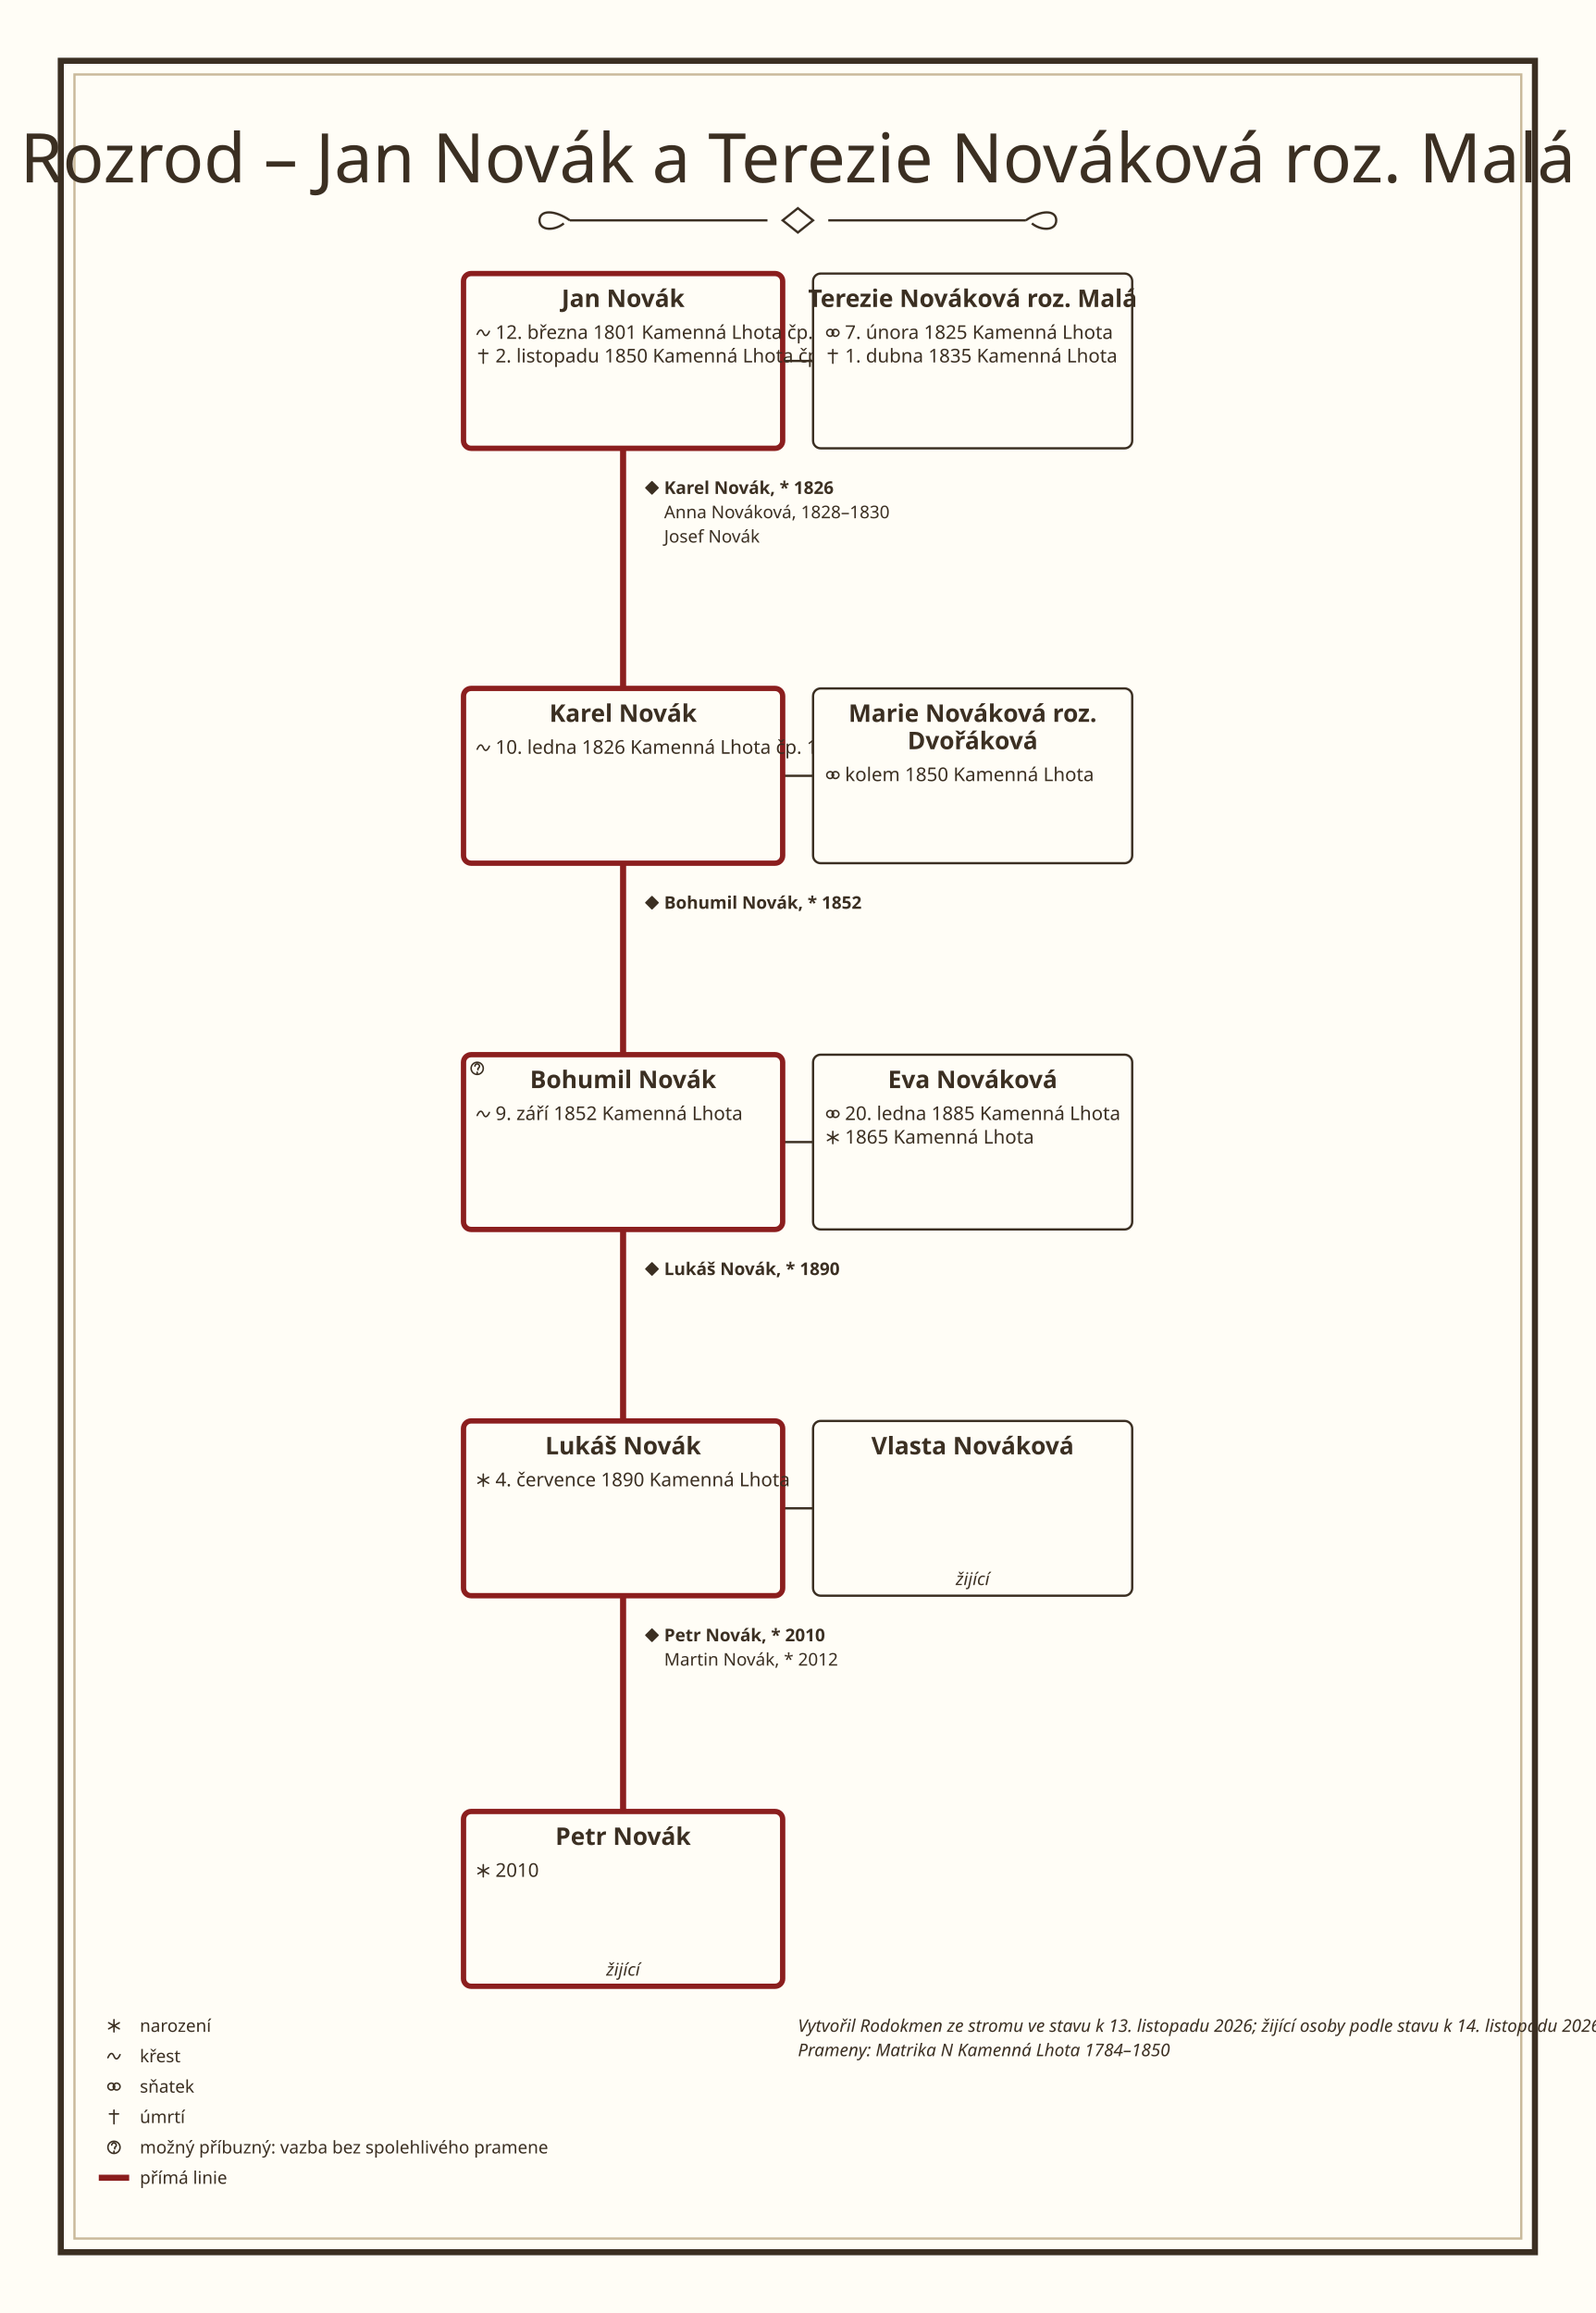
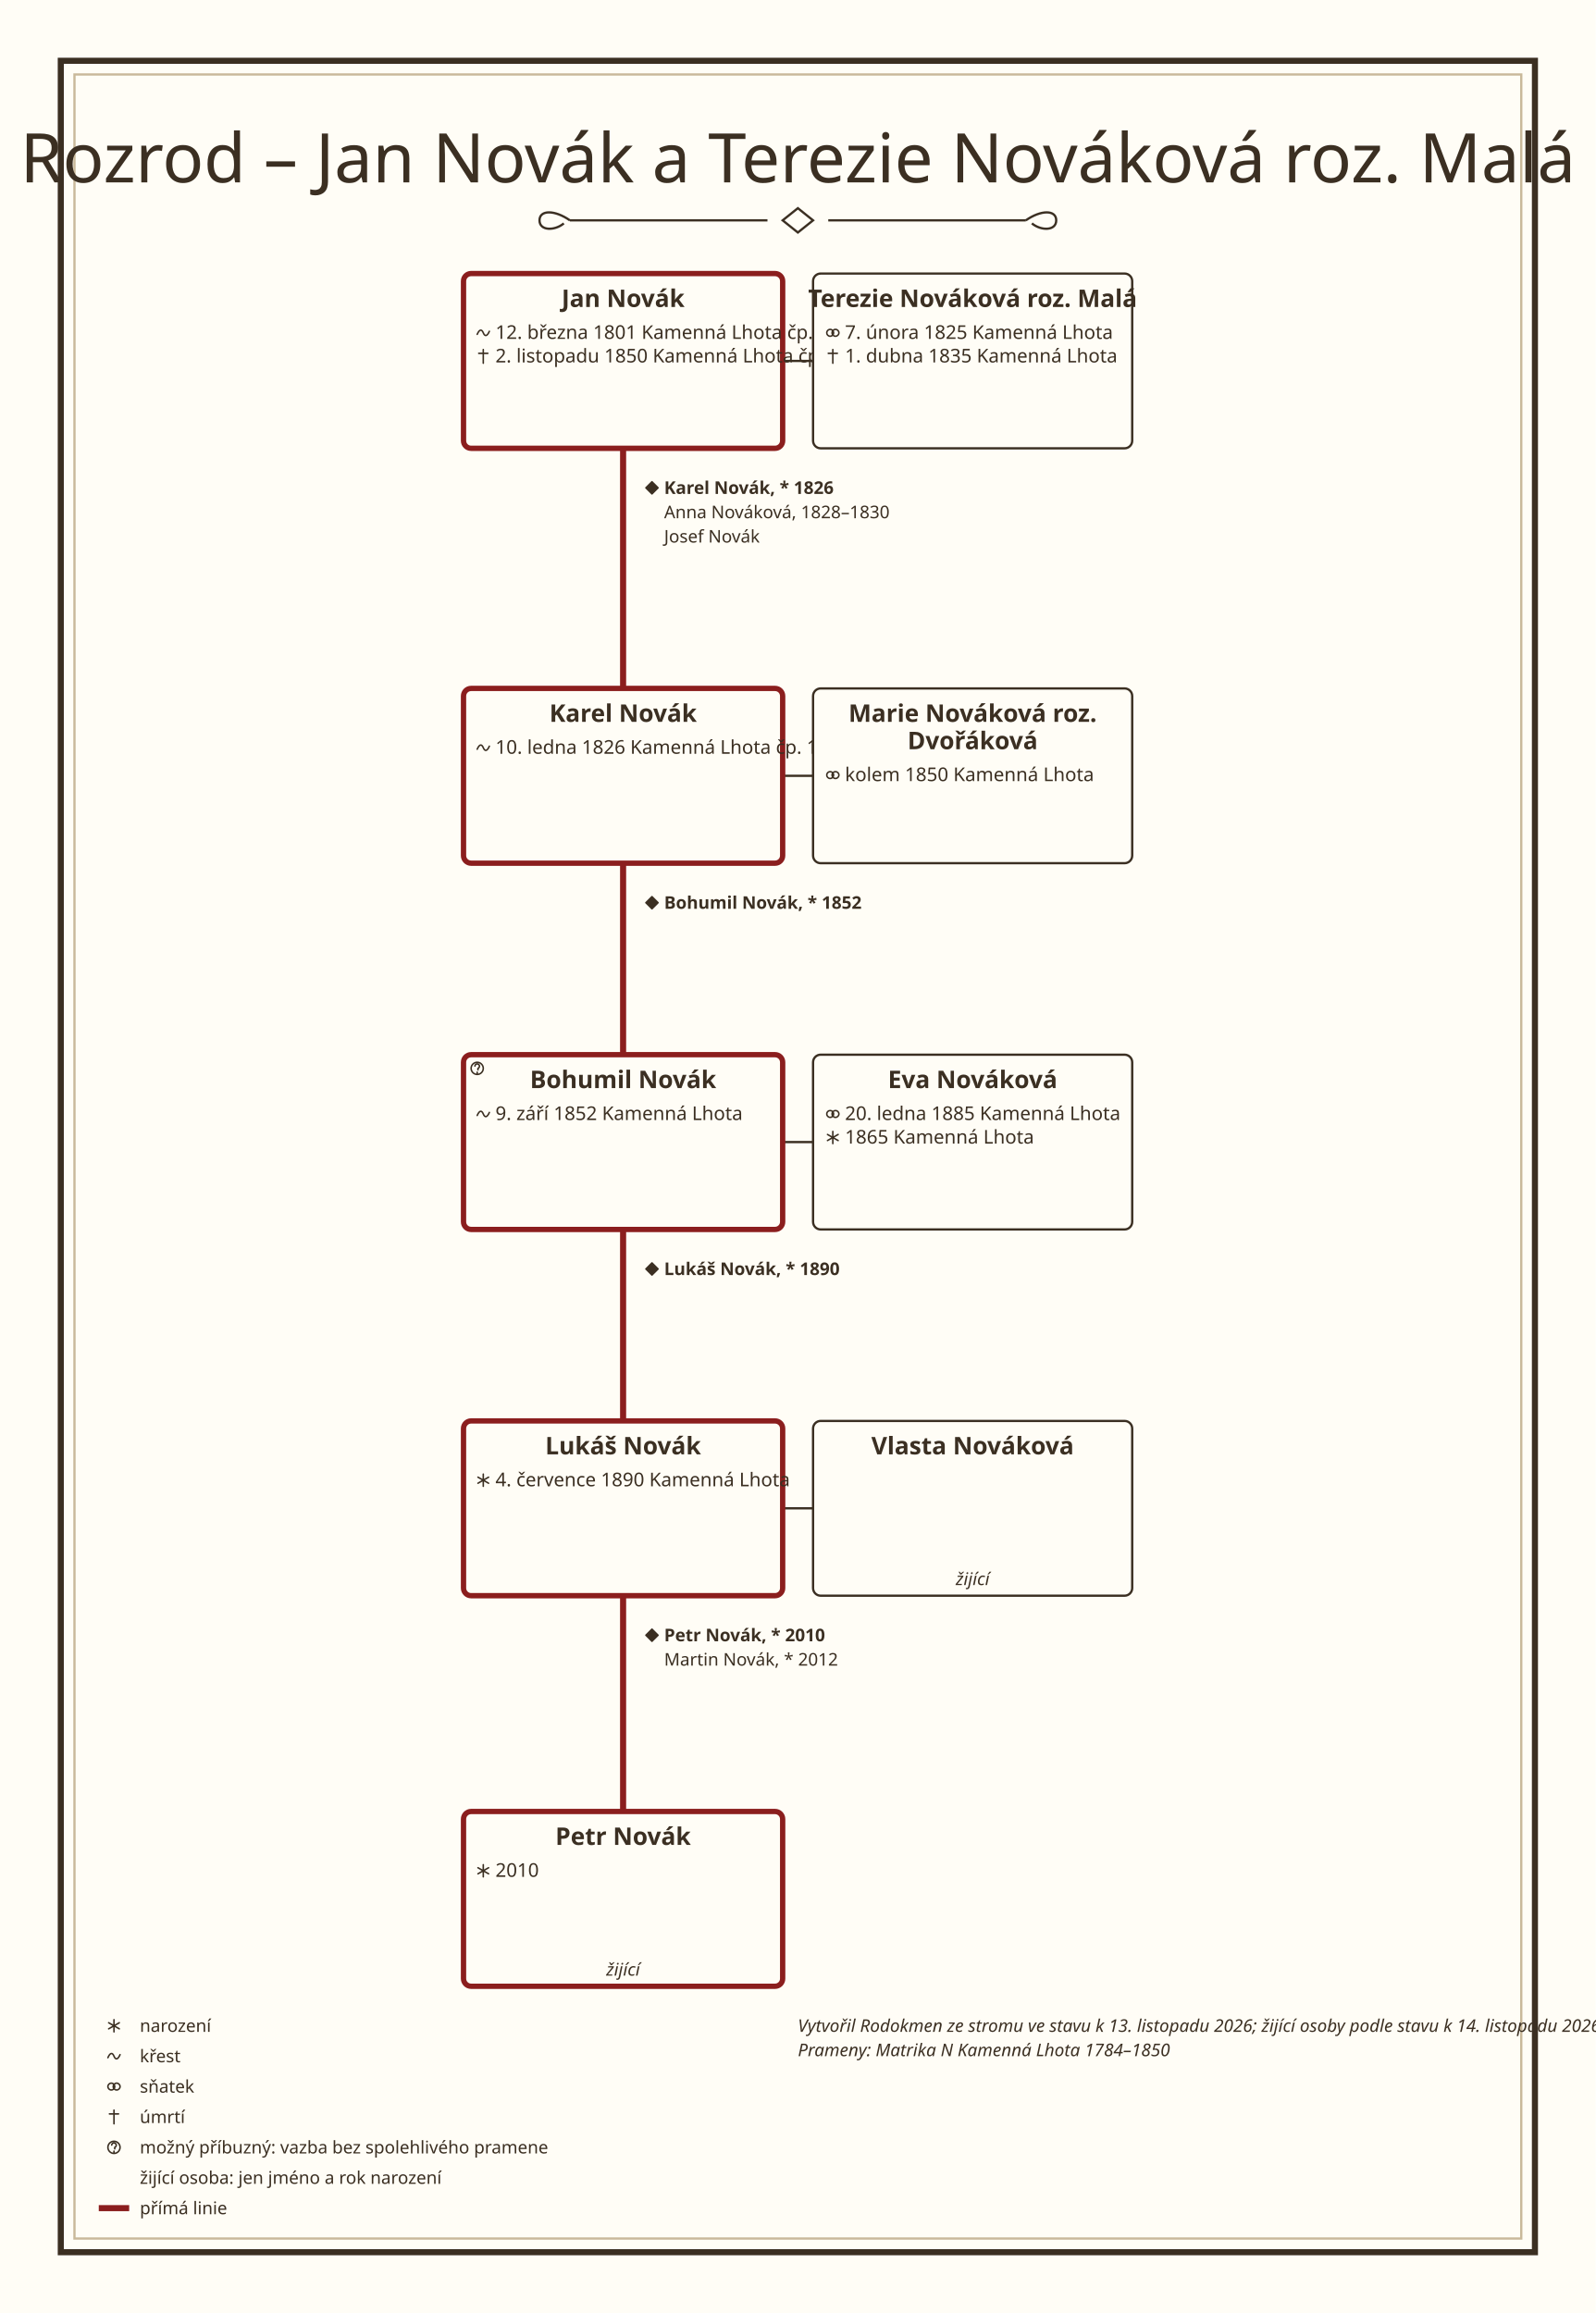
<svg xmlns="http://www.w3.org/2000/svg" data-sheet="1" height="304.4mm" viewBox="0 0 2100 3044" width="210mm">
  <style>/*FONTS*/</style>
  <rect fill="#fffdf6" height="3044" width="2100" x="0" y="0" />
  <rect fill="none" height="2884" stroke="#3b2f22" stroke-width="8" width="1940" x="80" y="80" />
  <rect fill="none" height="2848" stroke="#c9b99a" stroke-width="3" width="1904" x="98" y="98" />
  <text fill="#3b2f22" font-family="Grenze Gotisch" font-size="90" text-anchor="middle" x="1050" y="240">Rozrod – Jan Novák a Terezie Nováková roz. Malá</text>
  <path d="M-300 0H-40M40 0H300M-300 0c-20 -14 -40 -14 -40 0s20 14 32 4M300 0c20 -14 40 -14 40 0s-20 14 -32 4M0 -16L20 0L0 16L-20 0Z" fill="none" stroke="#3b2f22" stroke-width="3" transform="translate(1050 290)" />
  <g data-layer="chart" transform="translate(610 360) scale(1.000)">
    <g data-layer="lines">
      <path d="M420 115H460" fill="none" stroke="#3b2f22" stroke-width="3" />
      <path d="M420 661H460" fill="none" stroke="#3b2f22" stroke-width="3" />
      <path d="M420 1143H460" fill="none" stroke="#3b2f22" stroke-width="3" />
      <path d="M420 1625H460" fill="none" stroke="#3b2f22" stroke-width="3" />
      <path d="M210 230V546" fill="none" stroke="#8b1e1e" stroke-width="8" />
      <path d="M210 776V1028" fill="none" stroke="#8b1e1e" stroke-width="8" />
      <path d="M210 1258V1510" fill="none" stroke="#8b1e1e" stroke-width="8" />
      <path d="M210 1740V2024" fill="none" stroke="#8b1e1e" stroke-width="8" />
    </g>
    <g data-layer="cards">
      <g data-card="person" data-key="line:0192f0c4-7a1e-7c3b-9d2a-000000000001" data-line="true" data-person="0192f0c4-7a1e-7c3b-9d2a-000000000001">
        <rect fill="#fffdf6" height="230" rx="10" stroke="#8b1e1e" stroke-width="7" width="420" x="0" y="0" />
        <text fill="#3b2f22" font-family="EB Garamond" font-size="32" font-weight="600" text-anchor="middle" x="210" y="44">Jan Novák</text>
        <text fill="#3b2f22" font-family="EB Garamond" font-size="25" lengthAdjust="spacingAndGlyphs" textLength="362" x="42" y="86">12. března 1801 Kamenná Lhota čp. 12</text>
        <text fill="#3b2f22" font-family="EB Garamond" font-size="25" lengthAdjust="spacingAndGlyphs" textLength="362" x="42" y="117">2. listopadu 1850 Kamenná Lhota čp. 15</text>
        <path d="M2 12C5 5 8 5 10 10S15 15 18 8" fill="none" stroke="#3b2f22" stroke-linecap="round" stroke-linejoin="round" stroke-width="2" transform="translate(16 68)" />
        <path d="M10 1V19M4 6H16" fill="none" stroke="#3b2f22" stroke-linecap="round" stroke-linejoin="round" stroke-width="2" transform="translate(16 99)" />
      </g>
      <g data-card="partner" data-key="line:0192f0c4-7a1e-7c3b-9d2a-000000000001+0192f0c4-7a1e-7c3b-9d2a-000000000002" data-person="0192f0c4-7a1e-7c3b-9d2a-000000000002">
        <rect fill="#fffdf6" height="230" rx="10" stroke="#3b2f22" stroke-width="3" width="420" x="460" y="0" />
        <text fill="#3b2f22" font-family="EB Garamond" font-size="32" font-weight="600" text-anchor="middle" x="670" y="44">Terezie Nováková roz. Malá</text>
        <text fill="#3b2f22" font-family="EB Garamond" font-size="25" x="502" y="86">7. února 1825 Kamenná Lhota</text>
        <text fill="#3b2f22" font-family="EB Garamond" font-size="25" x="502" y="117">1. dubna 1835 Kamenná Lhota</text>
        <path d="M2 10a4.5 4.5 0 1 0 9 0a4.5 4.5 0 1 0 -9 0M9 10a4.5 4.5 0 1 0 9 0a4.5 4.5 0 1 0 -9 0" fill="none" stroke="#3b2f22" stroke-linecap="round" stroke-linejoin="round" stroke-width="2" transform="translate(476 68)" />
        <path d="M10 1V19M4 6H16" fill="none" stroke="#3b2f22" stroke-linecap="round" stroke-linejoin="round" stroke-width="2" transform="translate(476 99)" />
      </g>
      <g data-card="list" data-key="list:0192f0c4-7a1e-7c3b-9d2a-000000000001">
        <text fill="#3b2f22" font-family="EB Garamond" font-size="23" font-weight="600" x="264" y="290">Karel Novák, * 1826</text>
        <text fill="#3b2f22" font-family="EB Garamond" font-size="23" x="264" y="322">Anna Nováková, 1828–1830</text>
        <text fill="#3b2f22" font-family="EB Garamond" font-size="23" x="264" y="354">Josef Novák</text>
        <path d="M10 2L18 10L10 18L2 10Z" fill="#3b2f22" stroke="#3b2f22" stroke-linecap="round" stroke-linejoin="round" stroke-width="2" transform="translate(238 272)" />
      </g>
      <g data-card="person" data-key="line:0192f0c4-7a1e-7c3b-9d2a-000000000004" data-line="true" data-person="0192f0c4-7a1e-7c3b-9d2a-000000000004">
        <rect fill="#fffdf6" height="230" rx="10" stroke="#8b1e1e" stroke-width="7" width="420" x="0" y="546" />
        <text fill="#3b2f22" font-family="EB Garamond" font-size="32" font-weight="600" text-anchor="middle" x="210" y="590">Karel Novák</text>
        <text fill="#3b2f22" font-family="EB Garamond" font-size="25" lengthAdjust="spacingAndGlyphs" textLength="362" x="42" y="632">10. ledna 1826 Kamenná Lhota čp. 15</text>
        <path d="M2 12C5 5 8 5 10 10S15 15 18 8" fill="none" stroke="#3b2f22" stroke-linecap="round" stroke-linejoin="round" stroke-width="2" transform="translate(16 614)" />
      </g>
      <g data-card="partner" data-key="line:0192f0c4-7a1e-7c3b-9d2a-000000000004+0192f0c4-7a1e-7c3b-9d2a-000000000010" data-person="0192f0c4-7a1e-7c3b-9d2a-000000000010">
        <rect fill="#fffdf6" height="230" rx="10" stroke="#3b2f22" stroke-width="3" width="420" x="460" y="546" />
        <text fill="#3b2f22" font-family="EB Garamond" font-size="32" font-weight="600" text-anchor="middle" x="670" y="590">Marie Nováková roz.</text>
        <text fill="#3b2f22" font-family="EB Garamond" font-size="32" font-weight="600" text-anchor="middle" x="670" y="626">Dvořáková</text>
        <text fill="#3b2f22" font-family="EB Garamond" font-size="25" x="502" y="668">kolem 1850 Kamenná Lhota</text>
        <path d="M2 10a4.5 4.5 0 1 0 9 0a4.5 4.5 0 1 0 -9 0M9 10a4.5 4.5 0 1 0 9 0a4.5 4.5 0 1 0 -9 0" fill="none" stroke="#3b2f22" stroke-linecap="round" stroke-linejoin="round" stroke-width="2" transform="translate(476 650)" />
      </g>
      <g data-card="list" data-key="list:0192f0c4-7a1e-7c3b-9d2a-000000000004">
        <text fill="#3b2f22" font-family="EB Garamond" font-size="23" font-weight="600" x="264" y="836">Bohumil Novák, * 1852</text>
        <path d="M10 2L18 10L10 18L2 10Z" fill="#3b2f22" stroke="#3b2f22" stroke-linecap="round" stroke-linejoin="round" stroke-width="2" transform="translate(238 818)" />
      </g>
      <g data-card="person" data-key="line:0192f0c4-7a1e-7c3b-9d2a-000000000011" data-line="true" data-person="0192f0c4-7a1e-7c3b-9d2a-000000000011">
        <rect fill="#fffdf6" height="230" rx="10" stroke="#8b1e1e" stroke-width="7" width="420" x="0" y="1028" />
        <text fill="#3b2f22" font-family="EB Garamond" font-size="32" font-weight="600" text-anchor="middle" x="210" y="1072">Bohumil Novák</text>
        <text fill="#3b2f22" font-family="EB Garamond" font-size="25" x="42" y="1114">9. září 1852 Kamenná Lhota</text>
        <path d="M2 12C5 5 8 5 10 10S15 15 18 8" fill="none" stroke="#3b2f22" stroke-linecap="round" stroke-linejoin="round" stroke-width="2" transform="translate(16 1096)" />
        <path d="M7 7a3 3 0 1 1 4 3v2M10 15v2M2 10a8 8 0 1 0 16 0a8 8 0 1 0 -16 0" fill="none" stroke="#3b2f22" stroke-linecap="round" stroke-linejoin="round" stroke-width="2" transform="translate(8 1036)" />
      </g>
      <g data-card="partner" data-key="line:0192f0c4-7a1e-7c3b-9d2a-000000000011+0192f0c4-7a1e-7c3b-9d2a-000000000012" data-person="0192f0c4-7a1e-7c3b-9d2a-000000000012">
        <rect fill="#fffdf6" height="230" rx="10" stroke="#3b2f22" stroke-width="3" width="420" x="460" y="1028" />
        <text fill="#3b2f22" font-family="EB Garamond" font-size="32" font-weight="600" text-anchor="middle" x="670" y="1072">Eva Nováková</text>
        <text fill="#3b2f22" font-family="EB Garamond" font-size="25" x="502" y="1114">20. ledna 1885 Kamenná Lhota</text>
        <text fill="#3b2f22" font-family="EB Garamond" font-size="25" x="502" y="1145">1865 Kamenná Lhota</text>
        <path d="M2 10a4.5 4.5 0 1 0 9 0a4.5 4.5 0 1 0 -9 0M9 10a4.5 4.5 0 1 0 9 0a4.5 4.5 0 1 0 -9 0" fill="none" stroke="#3b2f22" stroke-linecap="round" stroke-linejoin="round" stroke-width="2" transform="translate(476 1096)" />
        <path d="M10 2V18M3 6L17 14M17 6L3 14" fill="none" stroke="#3b2f22" stroke-linecap="round" stroke-linejoin="round" stroke-width="2" transform="translate(476 1127)" />
      </g>
      <g data-card="list" data-key="list:0192f0c4-7a1e-7c3b-9d2a-000000000011">
        <text fill="#3b2f22" font-family="EB Garamond" font-size="23" font-weight="600" x="264" y="1318">Lukáš Novák, * 1890</text>
        <path d="M10 2L18 10L10 18L2 10Z" fill="#3b2f22" stroke="#3b2f22" stroke-linecap="round" stroke-linejoin="round" stroke-width="2" transform="translate(238 1300)" />
      </g>
      <g data-card="person" data-key="line:0192f0c4-7a1e-7c3b-9d2a-000000000013" data-line="true" data-person="0192f0c4-7a1e-7c3b-9d2a-000000000013">
        <rect fill="#fffdf6" height="230" rx="10" stroke="#8b1e1e" stroke-width="7" width="420" x="0" y="1510" />
        <text fill="#3b2f22" font-family="EB Garamond" font-size="32" font-weight="600" text-anchor="middle" x="210" y="1554">Lukáš Novák</text>
        <text fill="#3b2f22" font-family="EB Garamond" font-size="25" x="42" y="1596">4. července 1890 Kamenná Lhota</text>
        <path d="M10 2V18M3 6L17 14M17 6L3 14" fill="none" stroke="#3b2f22" stroke-linecap="round" stroke-linejoin="round" stroke-width="2" transform="translate(16 1578)" />
      </g>
      <g data-card="partner" data-key="line:0192f0c4-7a1e-7c3b-9d2a-000000000013+0192f0c4-7a1e-7c3b-9d2a-000000000017" data-person="0192f0c4-7a1e-7c3b-9d2a-000000000017">
        <rect fill="#fffdf6" height="230" rx="10" stroke="#3b2f22" stroke-width="3" width="420" x="460" y="1510" />
        <text fill="#3b2f22" font-family="EB Garamond" font-size="32" font-weight="600" text-anchor="middle" x="670" y="1554">Vlasta Nováková</text>
        <text fill="#3b2f22" font-family="EB Garamond" font-size="23" font-style="italic" text-anchor="middle" x="670" y="1726">žijící</text>
      </g>
      <g data-card="list" data-key="list:0192f0c4-7a1e-7c3b-9d2a-000000000013">
        <text fill="#3b2f22" font-family="EB Garamond" font-size="23" font-weight="600" x="264" y="1800">Petr Novák, * 2010</text>
        <text fill="#3b2f22" font-family="EB Garamond" font-size="23" x="264" y="1832">Martin Novák, * 2012</text>
        <path d="M10 2L18 10L10 18L2 10Z" fill="#3b2f22" stroke="#3b2f22" stroke-linecap="round" stroke-linejoin="round" stroke-width="2" transform="translate(238 1782)" />
      </g>
      <g data-card="person" data-key="line:0192f0c4-7a1e-7c3b-9d2a-000000000014" data-line="true" data-person="0192f0c4-7a1e-7c3b-9d2a-000000000014">
        <rect fill="#fffdf6" height="230" rx="10" stroke="#8b1e1e" stroke-width="7" width="420" x="0" y="2024" />
        <text fill="#3b2f22" font-family="EB Garamond" font-size="32" font-weight="600" text-anchor="middle" x="210" y="2068">Petr Novák</text>
        <text fill="#3b2f22" font-family="EB Garamond" font-size="25" x="42" y="2110">2010</text>
        <text fill="#3b2f22" font-family="EB Garamond" font-size="23" font-style="italic" text-anchor="middle" x="210" y="2240">žijící</text>
        <path d="M10 2V18M3 6L17 14M17 6L3 14" fill="none" stroke="#3b2f22" stroke-linecap="round" stroke-linejoin="round" stroke-width="2" transform="translate(16 2092)" />
      </g>
    </g>
  </g>
  <g data-layer="legend">
    <g data-legend="birth">
      <path d="M10 2V18M3 6L17 14M17 6L3 14" fill="none" stroke="#3b2f22" stroke-linecap="round" stroke-linejoin="round" stroke-width="2" transform="translate(140 2656)" />
      <text fill="#3b2f22" font-family="EB Garamond" font-size="23" x="184" y="2674">narození</text>
    </g>
    <g data-legend="baptism">
      <path d="M2 12C5 5 8 5 10 10S15 15 18 8" fill="none" stroke="#3b2f22" stroke-linecap="round" stroke-linejoin="round" stroke-width="2" transform="translate(140 2696)" />
      <text fill="#3b2f22" font-family="EB Garamond" font-size="23" x="184" y="2714">křest</text>
    </g>
    <g data-legend="marriage">
      <path d="M2 10a4.5 4.5 0 1 0 9 0a4.5 4.5 0 1 0 -9 0M9 10a4.5 4.5 0 1 0 9 0a4.5 4.5 0 1 0 -9 0" fill="none" stroke="#3b2f22" stroke-linecap="round" stroke-linejoin="round" stroke-width="2" transform="translate(140 2736)" />
      <text fill="#3b2f22" font-family="EB Garamond" font-size="23" x="184" y="2754">sňatek</text>
    </g>
    <g data-legend="death">
      <path d="M10 1V19M4 6H16" fill="none" stroke="#3b2f22" stroke-linecap="round" stroke-linejoin="round" stroke-width="2" transform="translate(140 2776)" />
      <text fill="#3b2f22" font-family="EB Garamond" font-size="23" x="184" y="2794">úmrtí</text>
    </g>
    <g data-legend="possible">
      <path d="M7 7a3 3 0 1 1 4 3v2M10 15v2M2 10a8 8 0 1 0 16 0a8 8 0 1 0 -16 0" fill="none" stroke="#3b2f22" stroke-linecap="round" stroke-linejoin="round" stroke-width="2" transform="translate(140 2816)" />
      <text fill="#3b2f22" font-family="EB Garamond" font-size="23" x="184" y="2834">možný příbuzný: vazba bez spolehlivého pramene</text>
    </g>
+     <g data-legend="living">
+       <text fill="#3b2f22" font-family="EB Garamond" font-size="23" x="184" y="2874">žijící osoba: jen jméno a rok narození</text>
+     </g>
    <g data-legend="line">
-       <path d="M130 2866H170" fill="none" stroke="#8b1e1e" stroke-width="8" />
-       <text fill="#3b2f22" font-family="EB Garamond" font-size="23" x="184" y="2874">přímá linie</text>
+       <path d="M130 2906H170" fill="none" stroke="#8b1e1e" stroke-width="8" />
+       <text fill="#3b2f22" font-family="EB Garamond" font-size="23" x="184" y="2914">přímá linie</text>
    </g>
  </g>
  <g data-layer="colophon">
    <text fill="#3b2f22" font-family="EB Garamond" font-size="23" font-style="italic" lengthAdjust="spacingAndGlyphs" textLength="800" x="1050" y="2674">Vytvořil Rodokmen ze stromu ve stavu k 13. listopadu 2026; žijící osoby podle stavu k 14. listopadu 2026.</text>
    <text fill="#3b2f22" font-family="EB Garamond" font-size="23" font-style="italic" x="1050" y="2706">Prameny: Matrika N Kamenná Lhota 1784–1850</text>
  </g>
</svg>
